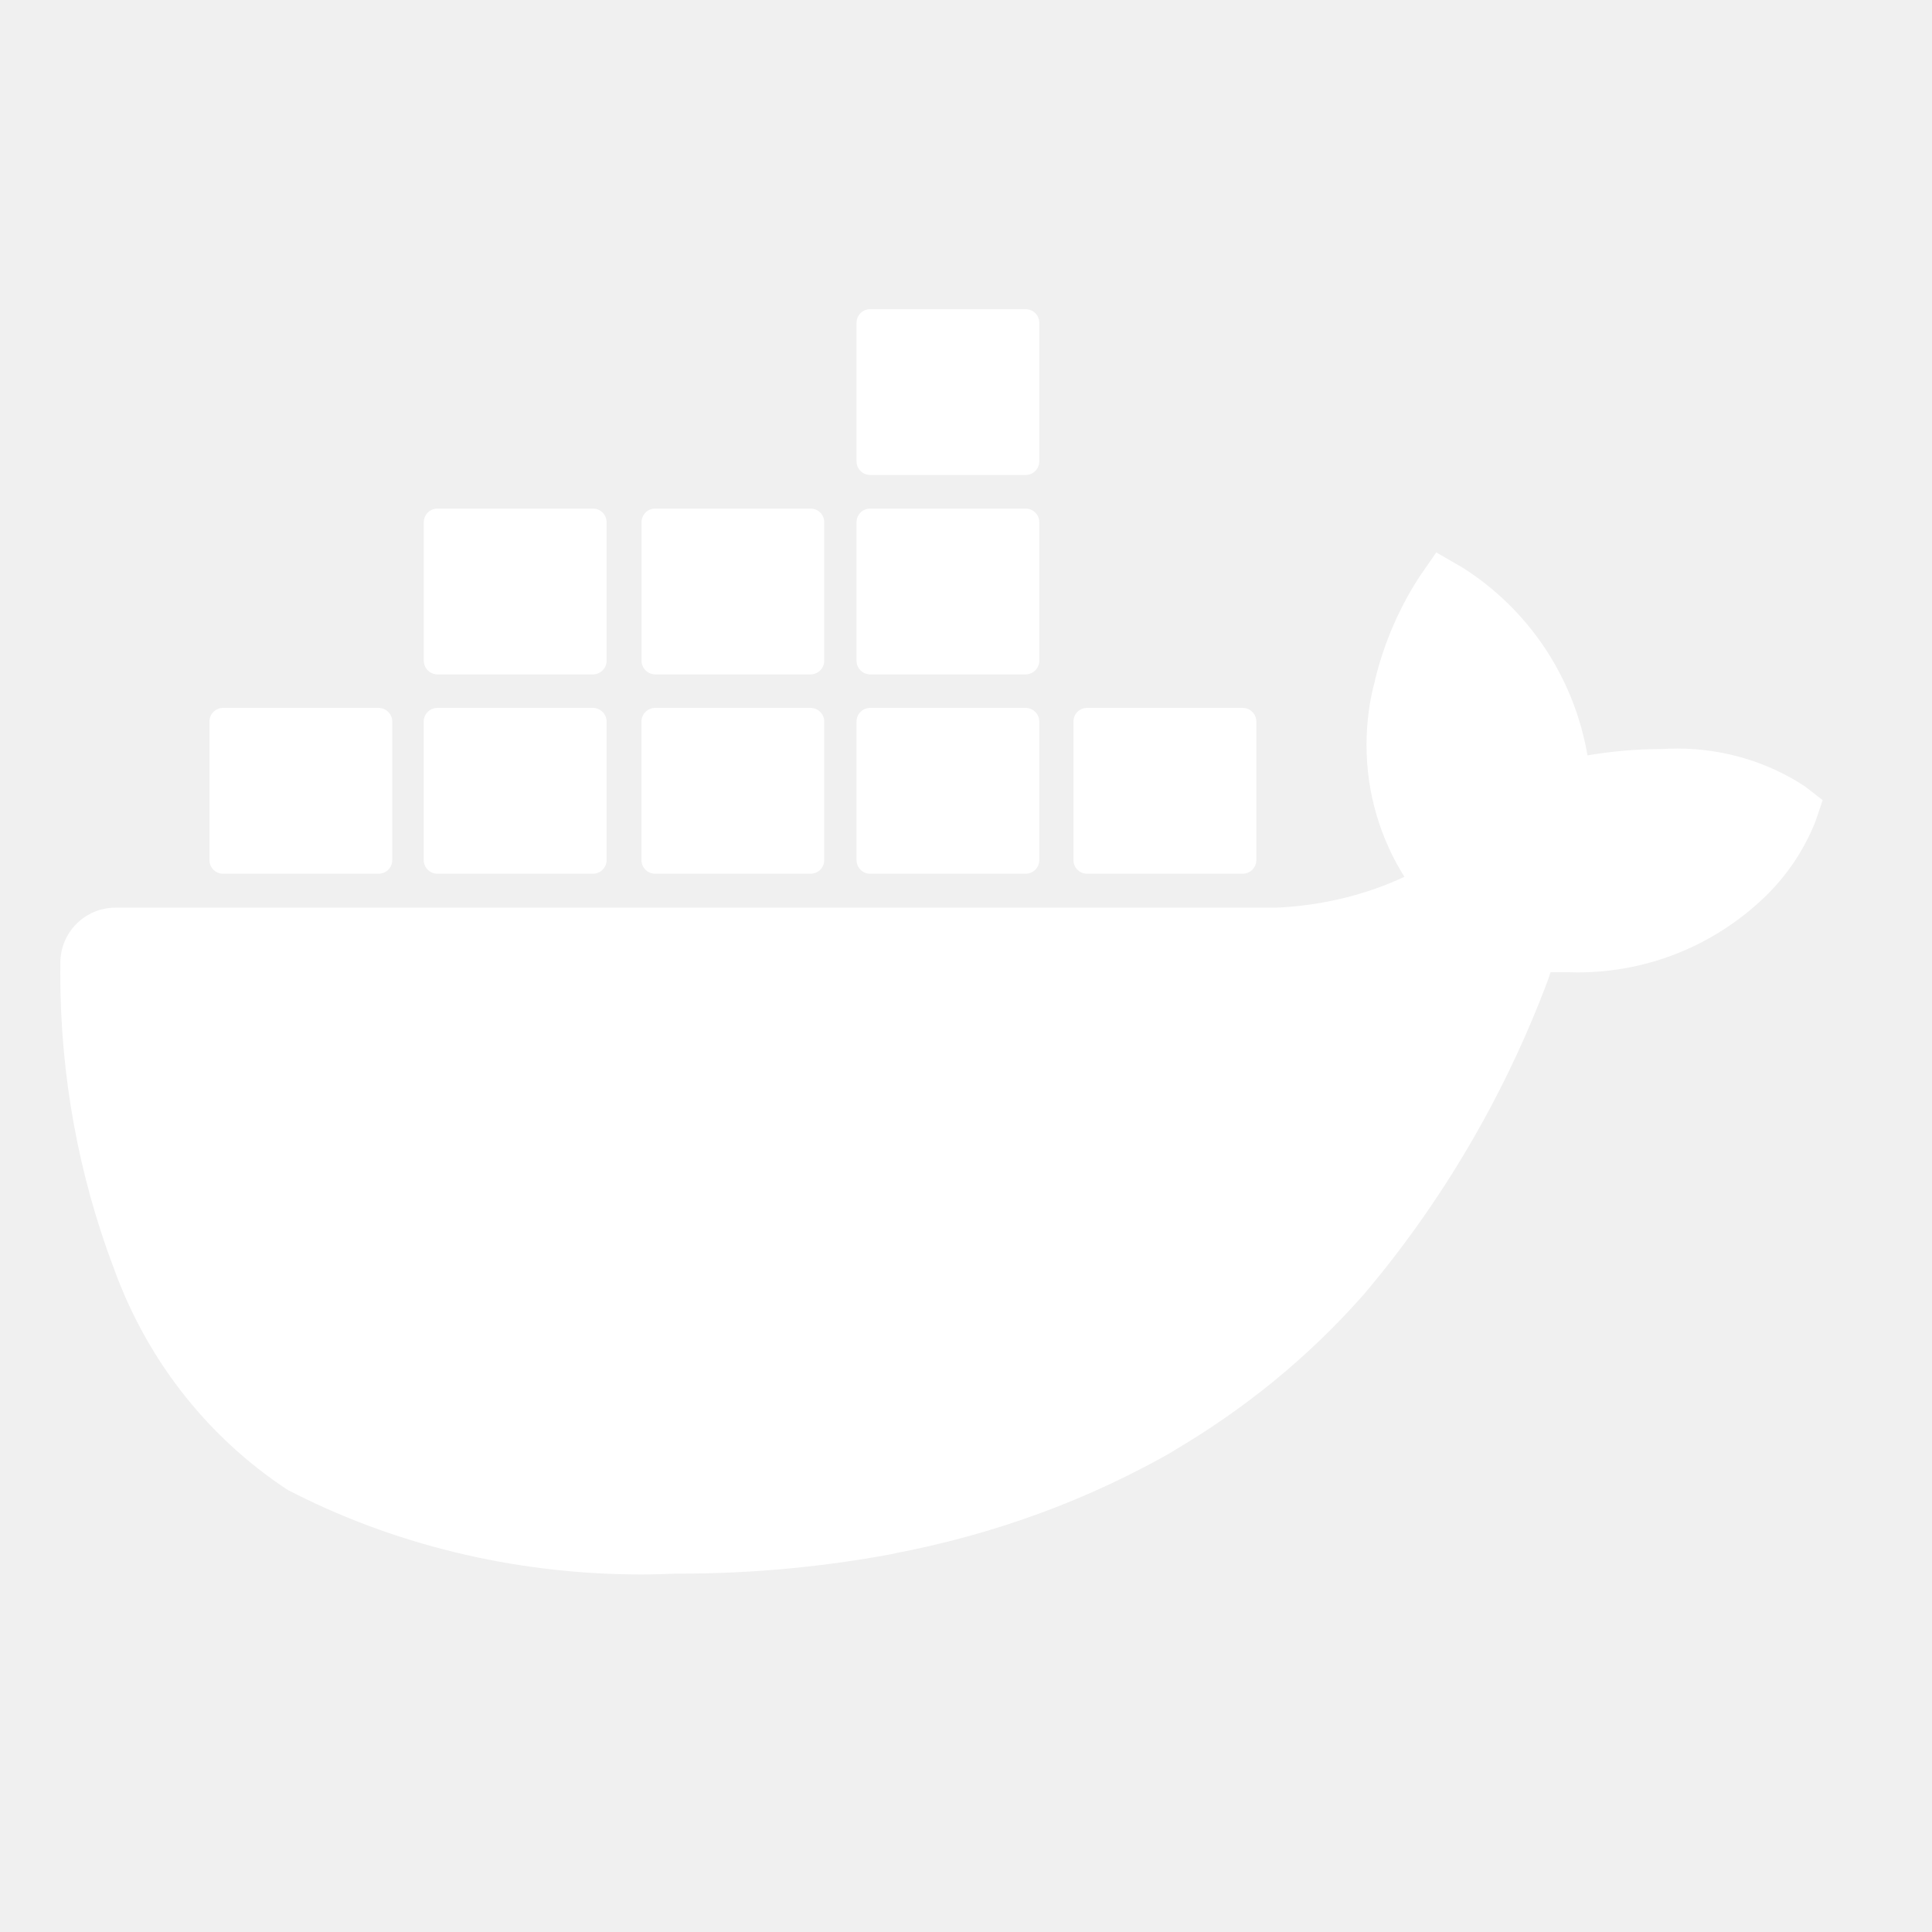
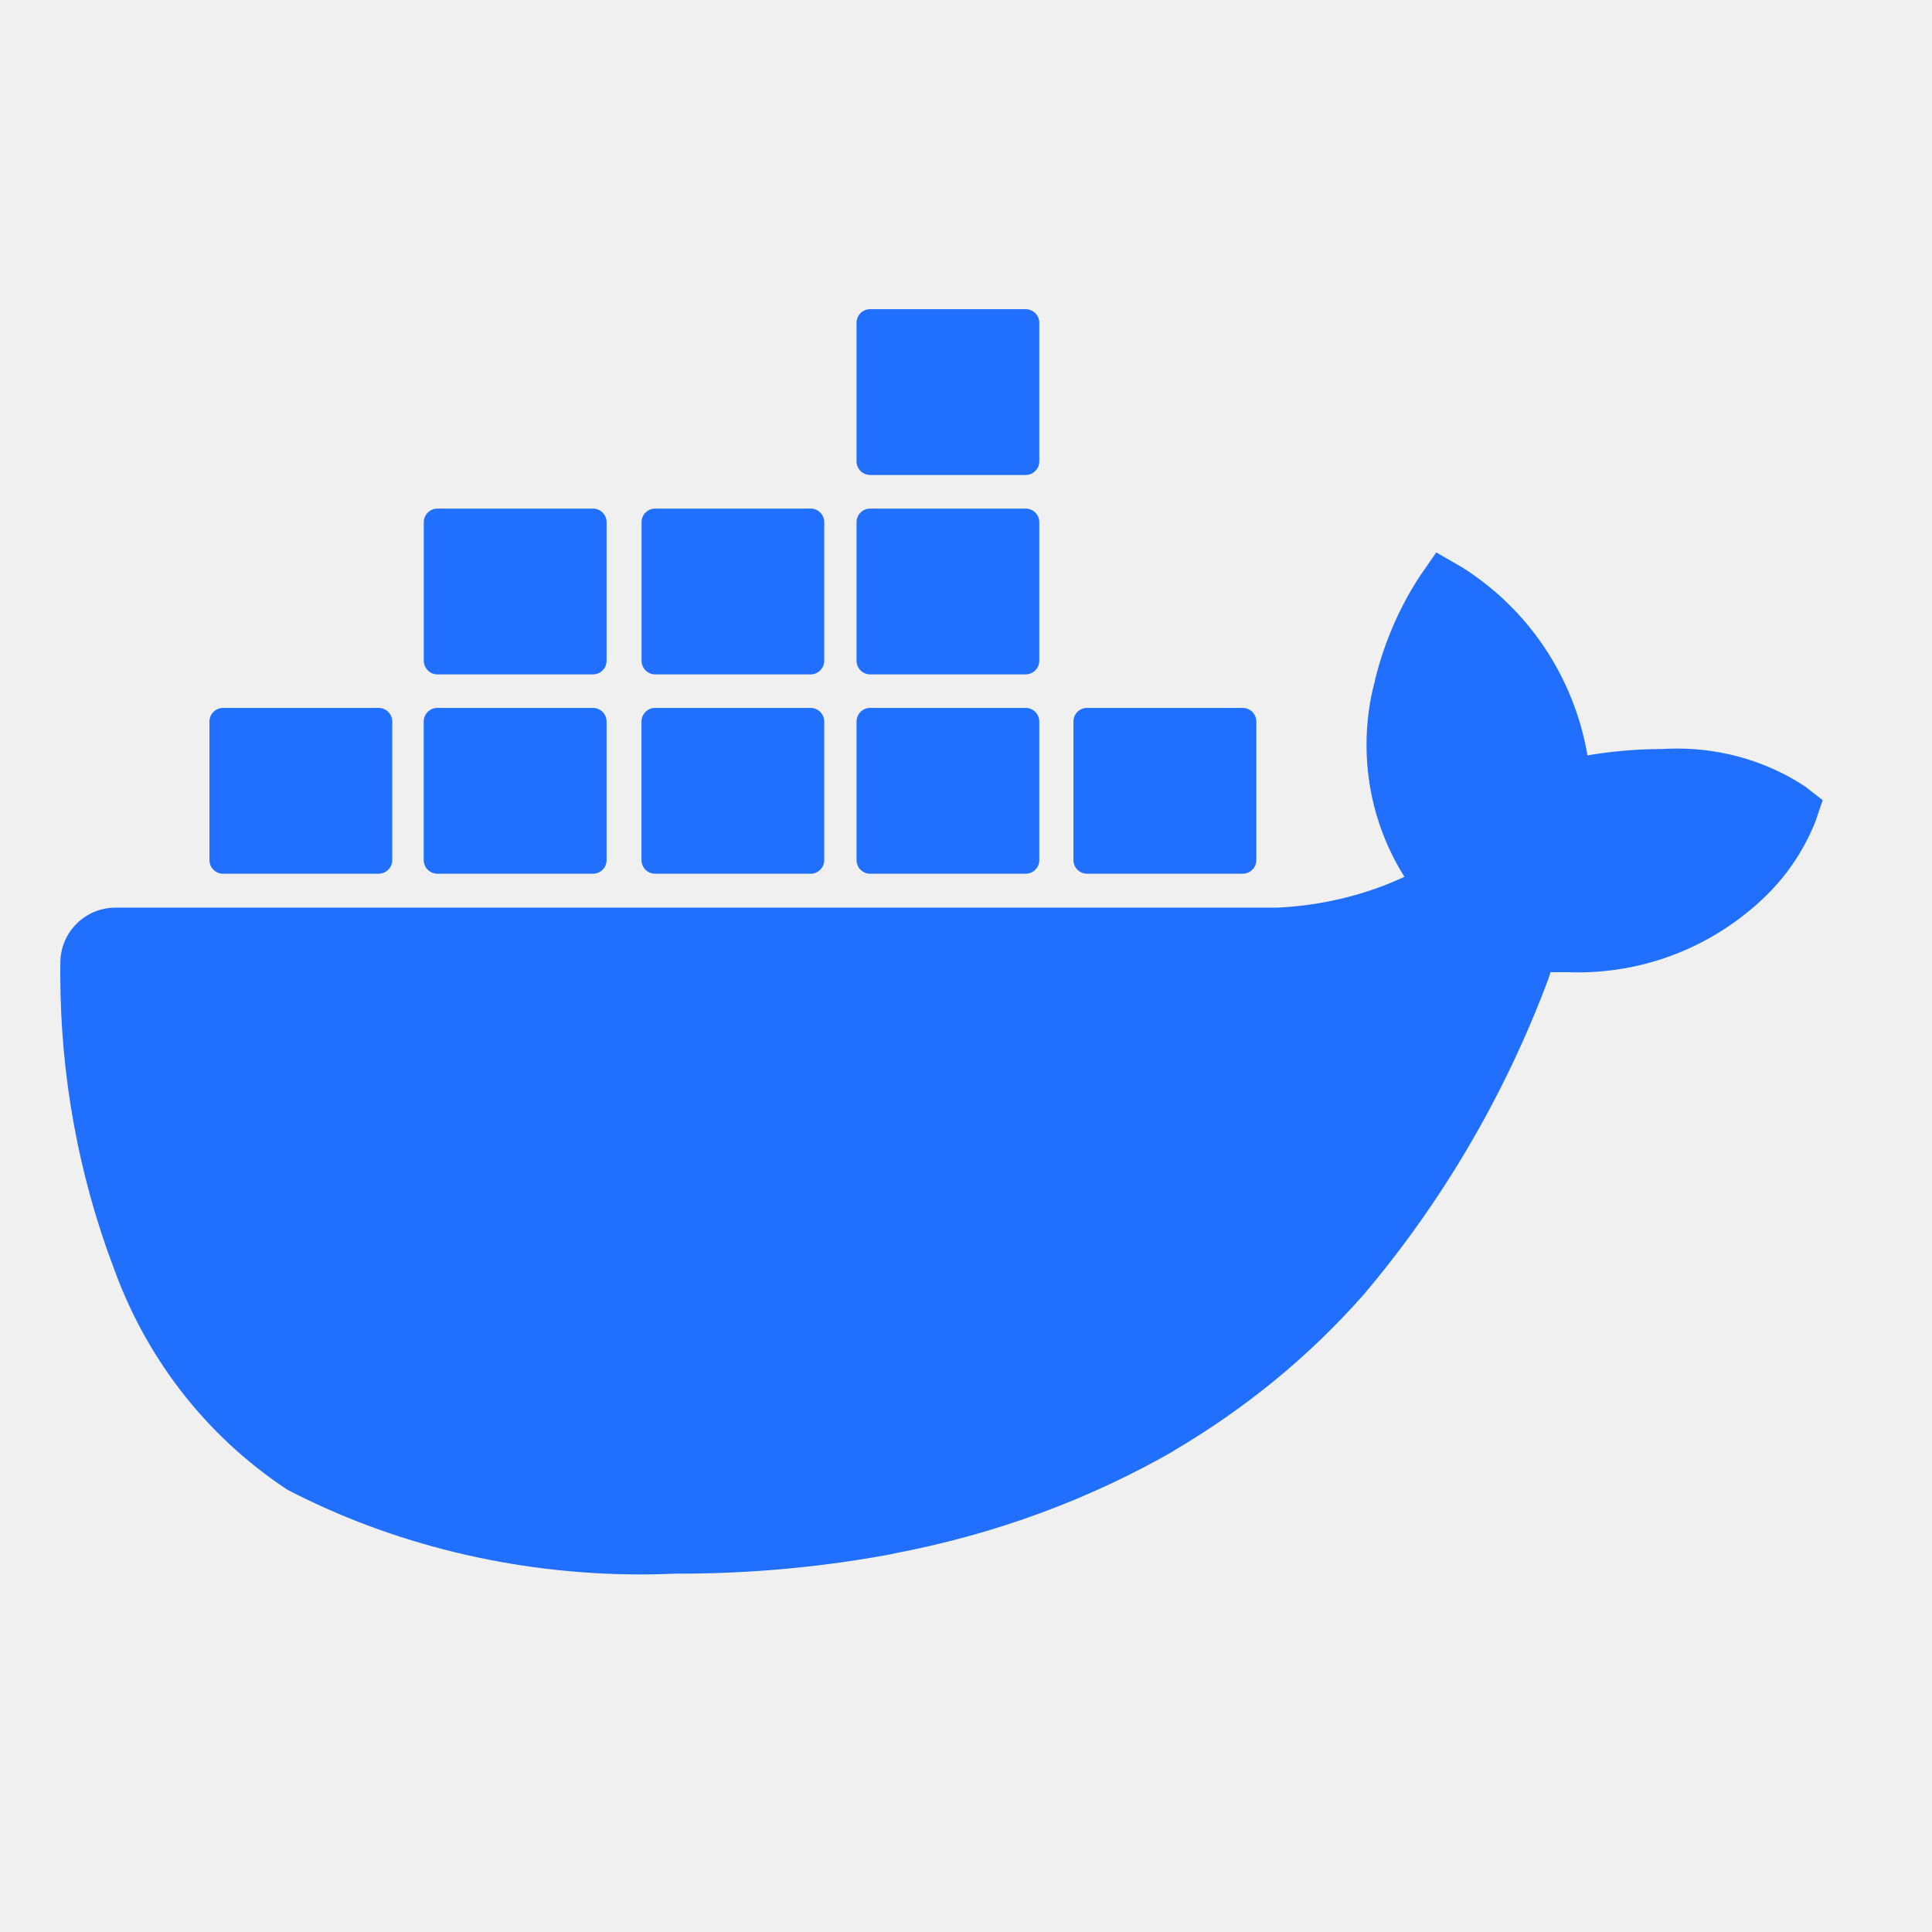
<svg xmlns="http://www.w3.org/2000/svg" width="29" height="29" viewBox="0 0 29 29" fill="none">
-   <path d="M27.096 11.806C26.555 11.449 25.89 11.236 25.175 11.236C25.093 11.236 25.012 11.239 24.932 11.244L24.942 11.243C24.548 11.244 24.163 11.28 23.789 11.345L23.829 11.339C23.622 10.14 22.924 9.135 21.955 8.521L21.938 8.511L21.559 8.292L21.31 8.652C21.014 9.104 20.781 9.631 20.643 10.193L20.636 10.228C20.557 10.514 20.512 10.842 20.512 11.182C20.512 11.916 20.724 12.599 21.09 13.176L21.081 13.161C20.518 13.425 19.861 13.592 19.169 13.624H19.158H1.733C1.277 13.625 0.908 13.993 0.906 14.448C0.905 14.497 0.905 14.556 0.905 14.616C0.905 16.162 1.185 17.643 1.698 19.011L1.669 18.925C2.162 20.367 3.093 21.552 4.301 22.353L4.326 22.368C5.866 23.165 7.689 23.633 9.621 23.633C9.804 23.633 9.985 23.628 10.166 23.62L10.14 23.621C10.156 23.621 10.175 23.621 10.193 23.621C11.317 23.621 12.415 23.514 13.479 23.31L13.37 23.328C14.956 23.031 16.369 22.498 17.649 21.762L17.584 21.796C18.694 21.147 19.643 20.364 20.45 19.454L20.461 19.442C21.631 18.064 22.583 16.455 23.238 14.703L23.275 14.593H23.518C23.567 14.594 23.624 14.596 23.68 14.596C24.763 14.596 25.747 14.171 26.474 13.479L26.472 13.481C26.805 13.165 27.069 12.78 27.243 12.349L27.251 12.328L27.359 12.011L27.096 11.806ZM3.347 13.115H5.684C5.797 13.114 5.888 13.023 5.888 12.911V10.831C5.888 10.719 5.797 10.627 5.684 10.626H3.347C3.235 10.627 3.144 10.718 3.144 10.83V12.911C3.144 13.023 3.235 13.115 3.347 13.115ZM6.566 13.115H8.901C9.013 13.115 9.105 13.024 9.105 12.911V10.831C9.105 10.719 9.014 10.627 8.902 10.626H6.565C6.452 10.626 6.36 10.718 6.36 10.831V12.911C6.361 13.024 6.453 13.115 6.566 13.115ZM9.832 13.115H12.169C12.281 13.114 12.372 13.023 12.372 12.911V10.831C12.372 10.719 12.281 10.627 12.169 10.626H9.832C9.72 10.627 9.629 10.718 9.629 10.83V12.911C9.629 13.023 9.72 13.115 9.833 13.115H9.832ZM13.061 13.115H15.395C15.508 13.115 15.6 13.024 15.6 12.911V10.831C15.6 10.718 15.508 10.626 15.395 10.626H13.061C12.949 10.626 12.857 10.717 12.857 10.83V12.911C12.857 13.023 12.948 13.115 13.06 13.115C13.06 13.115 13.06 13.115 13.061 13.115ZM6.566 10.123H8.901C9.014 10.122 9.105 10.031 9.105 9.918V7.838C9.105 7.726 9.014 7.634 8.901 7.634H6.566C6.453 7.634 6.362 7.725 6.361 7.838V9.918C6.362 10.031 6.453 10.122 6.566 10.123ZM9.832 10.123H12.169C12.281 10.122 12.372 10.03 12.372 9.918V7.838C12.372 7.726 12.281 7.634 12.168 7.634H9.834C9.722 7.634 9.63 7.725 9.63 7.838V9.918C9.631 10.031 9.721 10.122 9.834 10.123H9.832ZM13.061 10.123H15.395C15.508 10.122 15.6 10.031 15.6 9.918V7.838C15.6 7.725 15.508 7.634 15.395 7.634H13.061C12.949 7.634 12.857 7.725 12.857 7.838V9.918C12.857 10.031 12.948 10.122 13.061 10.123ZM13.061 7.13H15.395C15.508 7.13 15.6 7.038 15.6 6.925V4.845C15.6 4.731 15.508 4.641 15.395 4.641H13.061C12.949 4.641 12.857 4.731 12.857 4.845V6.925C12.857 7.038 12.948 7.129 13.06 7.129C13.06 7.129 13.06 7.129 13.061 7.129V7.13ZM16.317 13.115H18.653C18.766 13.115 18.857 13.024 18.858 12.911V10.831C18.858 10.718 18.766 10.626 18.653 10.626H16.317C16.204 10.626 16.113 10.717 16.113 10.83V12.911C16.113 13.023 16.204 13.115 16.317 13.115Z" fill="white" />
+   <path d="M27.096 11.806C26.555 11.449 25.89 11.236 25.175 11.236C25.093 11.236 25.012 11.239 24.932 11.244L24.942 11.243C24.548 11.244 24.163 11.28 23.789 11.345L23.829 11.339C23.622 10.14 22.924 9.135 21.955 8.521L21.938 8.511L21.559 8.292L21.31 8.652C21.014 9.104 20.781 9.631 20.643 10.193L20.636 10.228C20.557 10.514 20.512 10.842 20.512 11.182C20.512 11.916 20.724 12.599 21.09 13.176L21.081 13.161C20.518 13.425 19.861 13.592 19.169 13.624H19.158H1.733C1.277 13.625 0.908 13.993 0.906 14.448C0.905 14.497 0.905 14.556 0.905 14.616C0.905 16.162 1.185 17.643 1.698 19.011L1.669 18.925C2.162 20.367 3.093 21.552 4.301 22.353L4.326 22.368C5.866 23.165 7.689 23.633 9.621 23.633C9.804 23.633 9.985 23.628 10.166 23.62L10.14 23.621C10.156 23.621 10.175 23.621 10.193 23.621C11.317 23.621 12.415 23.514 13.479 23.31L13.37 23.328C14.956 23.031 16.369 22.498 17.649 21.762L17.584 21.796C18.694 21.147 19.643 20.364 20.45 19.454L20.461 19.442C21.631 18.064 22.583 16.455 23.238 14.703L23.275 14.593H23.518C23.567 14.594 23.624 14.596 23.68 14.596C24.763 14.596 25.747 14.171 26.474 13.479L26.472 13.481C26.805 13.165 27.069 12.78 27.243 12.349L27.251 12.328L27.359 12.011L27.096 11.806ZM3.347 13.115H5.684C5.797 13.114 5.888 13.023 5.888 12.911V10.831C5.888 10.719 5.797 10.627 5.684 10.626H3.347C3.235 10.627 3.144 10.718 3.144 10.83V12.911C3.144 13.023 3.235 13.115 3.347 13.115ZM6.566 13.115H8.901C9.013 13.115 9.105 13.024 9.105 12.911V10.831C9.105 10.719 9.014 10.627 8.902 10.626H6.565C6.452 10.626 6.36 10.718 6.36 10.831V12.911C6.361 13.024 6.453 13.115 6.566 13.115ZM9.832 13.115H12.169C12.281 13.114 12.372 13.023 12.372 12.911V10.831C12.372 10.719 12.281 10.627 12.169 10.626H9.832C9.72 10.627 9.629 10.718 9.629 10.83V12.911C9.629 13.023 9.72 13.115 9.833 13.115H9.832ZM13.061 13.115H15.395C15.508 13.115 15.6 13.024 15.6 12.911V10.831C15.6 10.718 15.508 10.626 15.395 10.626H13.061C12.949 10.626 12.857 10.717 12.857 10.83V12.911C12.857 13.023 12.948 13.115 13.06 13.115C13.06 13.115 13.06 13.115 13.061 13.115ZM6.566 10.123H8.901C9.014 10.122 9.105 10.031 9.105 9.918V7.838C9.105 7.726 9.014 7.634 8.901 7.634H6.566C6.453 7.634 6.362 7.725 6.361 7.838V9.918C6.362 10.031 6.453 10.122 6.566 10.123ZM9.832 10.123H12.169C12.281 10.122 12.372 10.03 12.372 9.918V7.838C12.372 7.726 12.281 7.634 12.168 7.634H9.834C9.722 7.634 9.63 7.725 9.63 7.838V9.918C9.631 10.031 9.721 10.122 9.834 10.123H9.832ZM13.061 10.123H15.395C15.508 10.122 15.6 10.031 15.6 9.918V7.838C15.6 7.725 15.508 7.634 15.395 7.634H13.061C12.949 7.634 12.857 7.725 12.857 7.838V9.918C12.857 10.031 12.948 10.122 13.061 10.123ZM13.061 7.13H15.395C15.508 7.13 15.6 7.038 15.6 6.925V4.845C15.6 4.731 15.508 4.641 15.395 4.641H13.061C12.949 4.641 12.857 4.731 12.857 4.845V6.925C12.857 7.038 12.948 7.129 13.06 7.129C13.06 7.129 13.06 7.129 13.061 7.129V7.13ZM16.317 13.115H18.653C18.766 13.115 18.857 13.024 18.858 12.911V10.831C18.858 10.718 18.766 10.626 18.653 10.626H16.317C16.204 10.626 16.113 10.717 16.113 10.83V12.911C16.113 13.023 16.204 13.115 16.317 13.115Z" fill="#216FFF" />
</svg>
